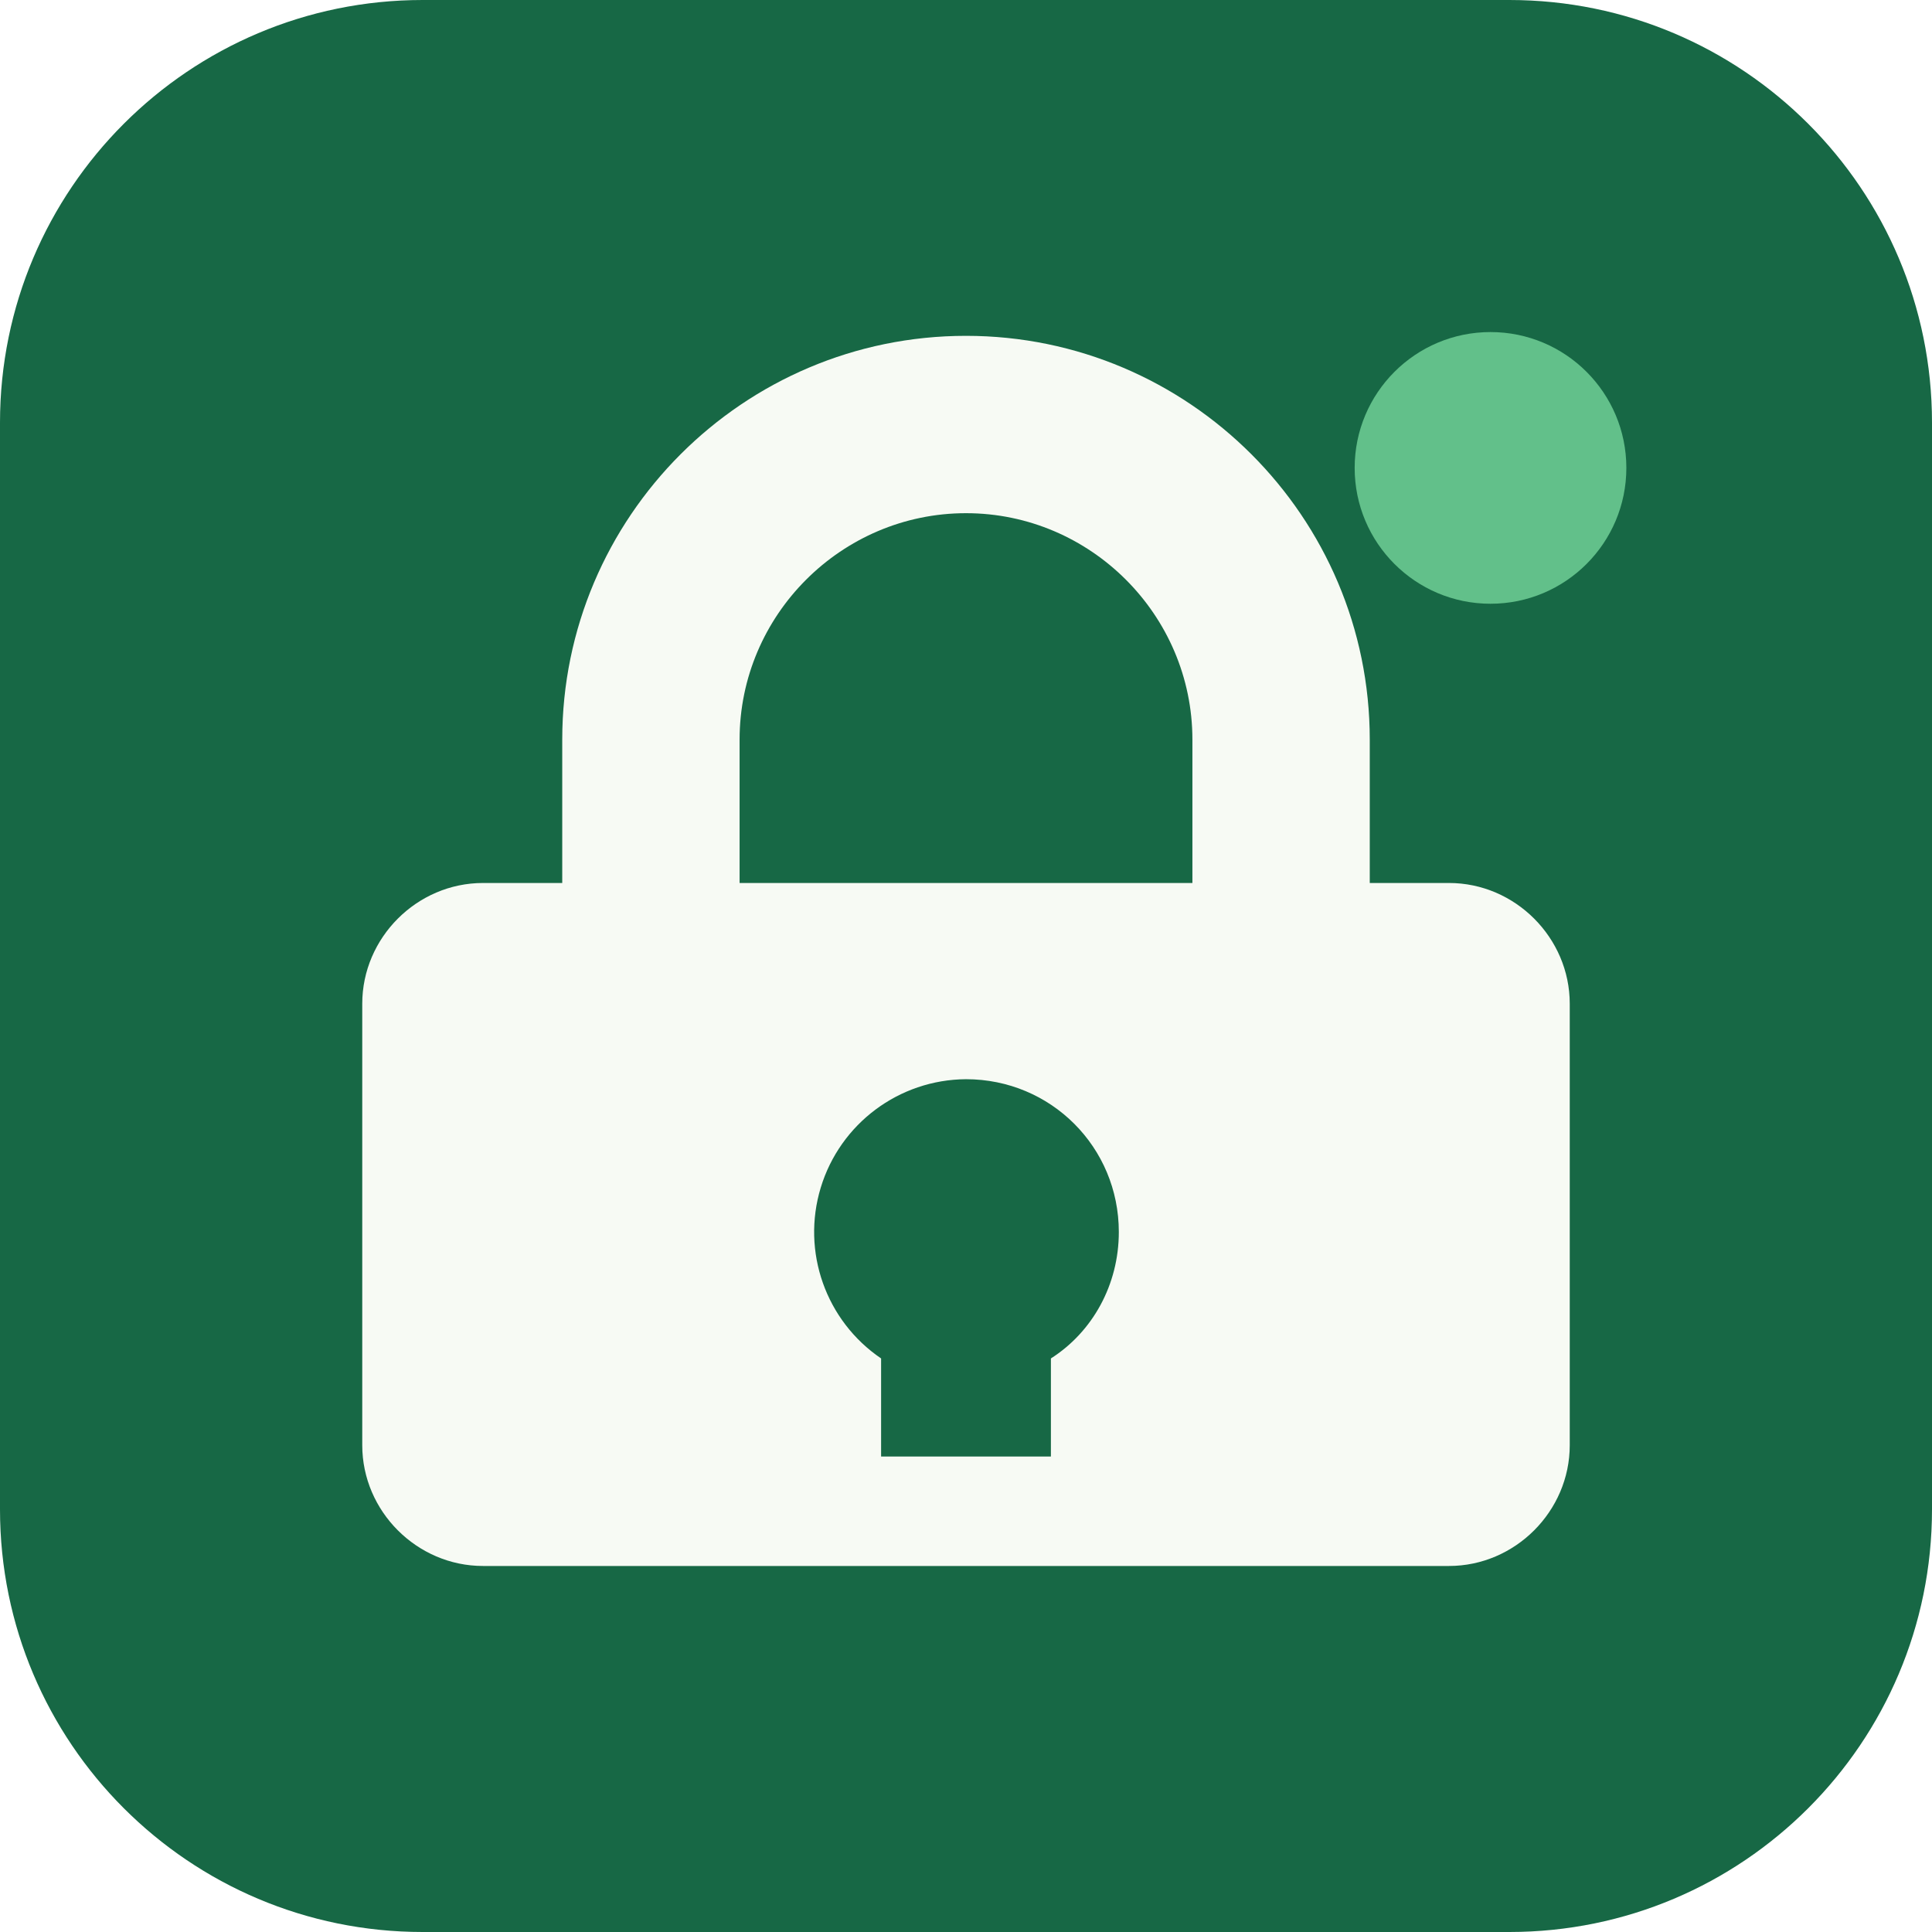
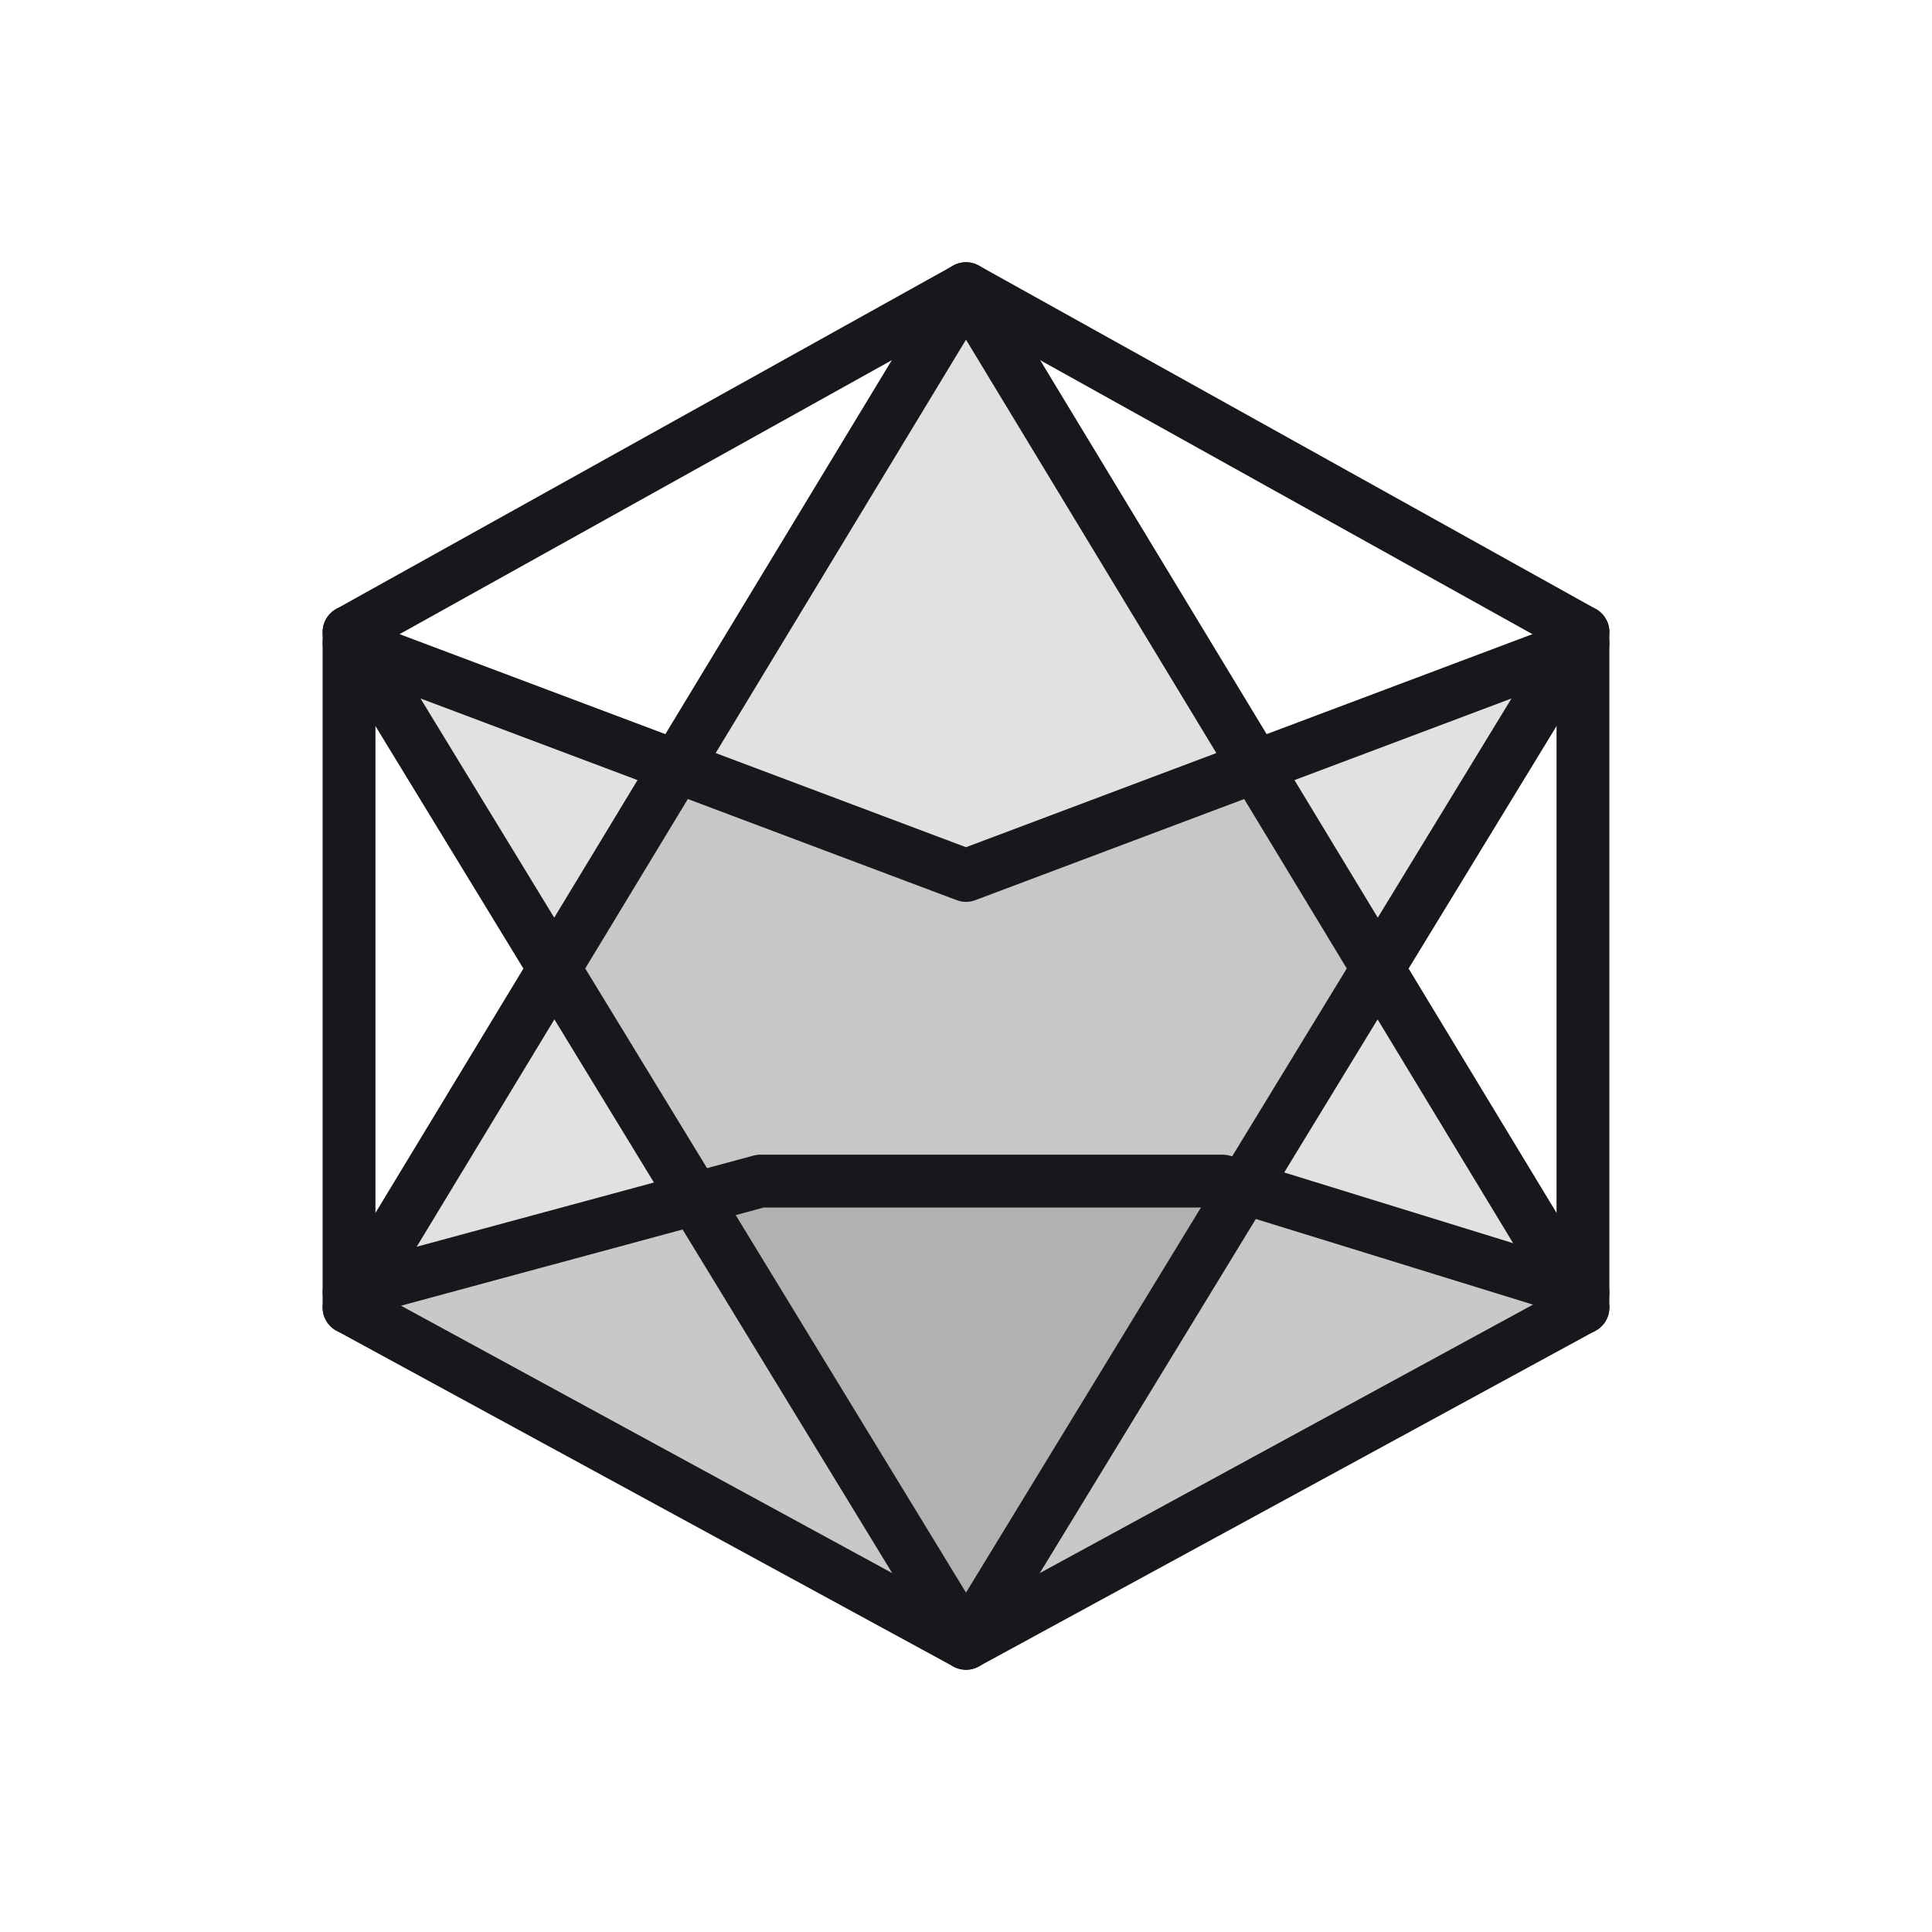
<svg xmlns="http://www.w3.org/2000/svg" width="1024" height="1024" viewBox="0 0 1024 1024">
-   <rect width="1024" height="1024" rx="224" fill="#176845" />
-   <path d="M512 178c-118 0-214 96-214 214v76h-42c-35 0-64 29-64 64v234c0 35 29 64 64 64h512c35 0 64-29 64-64V532c0-35-29-64-64-64h-42v-76c0-118-96-214-214-214Zm0 94c66 0 120 54 120 120v76H392v-76c0-66 54-120 120-120Zm0 300c45 0 81 36 81 81 0 28-14 53-36 67v52h-90v-52a81 81 0 0 1 45-148Z" fill="#F7FAF4" />
-   <circle cx="790" cy="248" r="72" fill="#62C08A" />
+   <g transform="translate(512 512) translate(-549 -543)">
+     <polygon points="549,184 872,716 685,657 440,657 226,716" fill="#16181b" opacity=".13" />
+     <polygon points="222,372 549,495 876,372 549,902" fill="#16181b" opacity=".13" />
+     <polygon points="222,716 440,657 685,657 876,716 876,724 549,902 222,724" fill="#16181b" opacity=".24" />
+     <g stroke="#16181b" stroke-width="28" stroke-linejoin="round" stroke-linecap="round" fill="none">
+       <path d="M549 184 876 366 876 724 549 902 222 724 222 366Z" />
+       <path d="M549 184 222 724M549 184 876 724M549 902 222 366M549 902 876 366" />
+       <path d="M222 372 549 495 876 372" />
+       <path d="M222 716 440 657 685 657 876 716" />
+     </g>
+   </g>
</svg>
